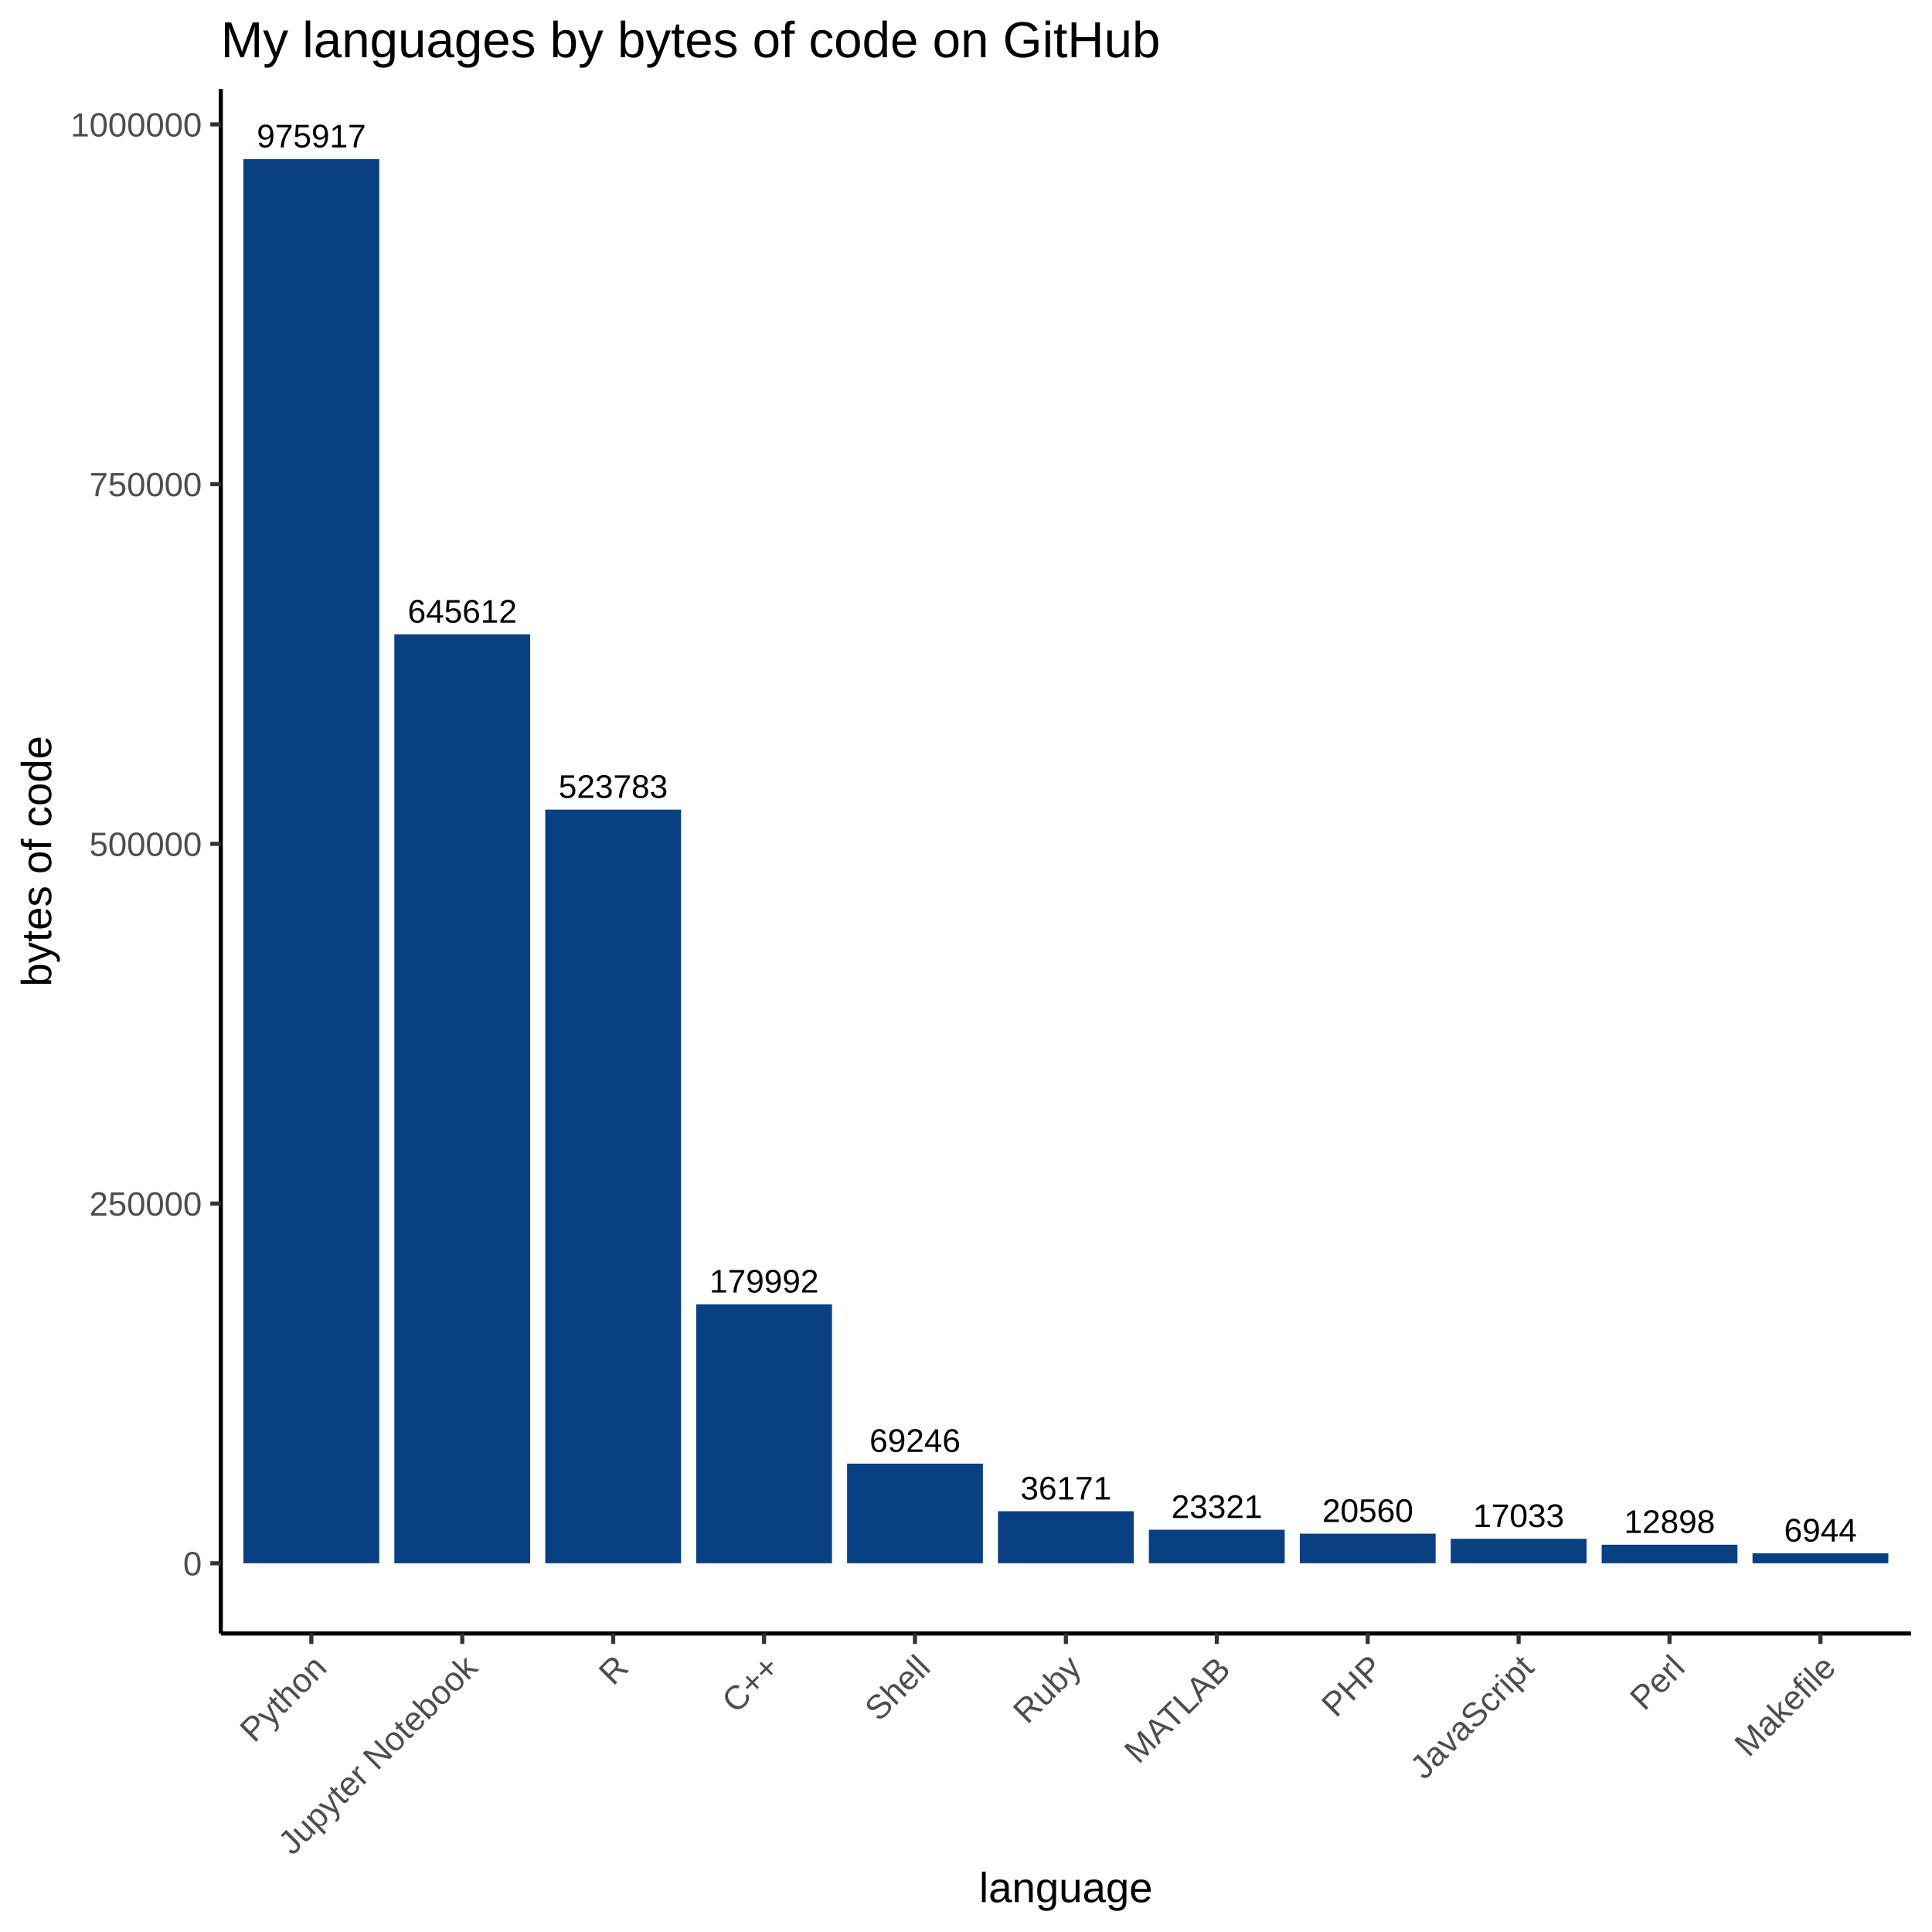
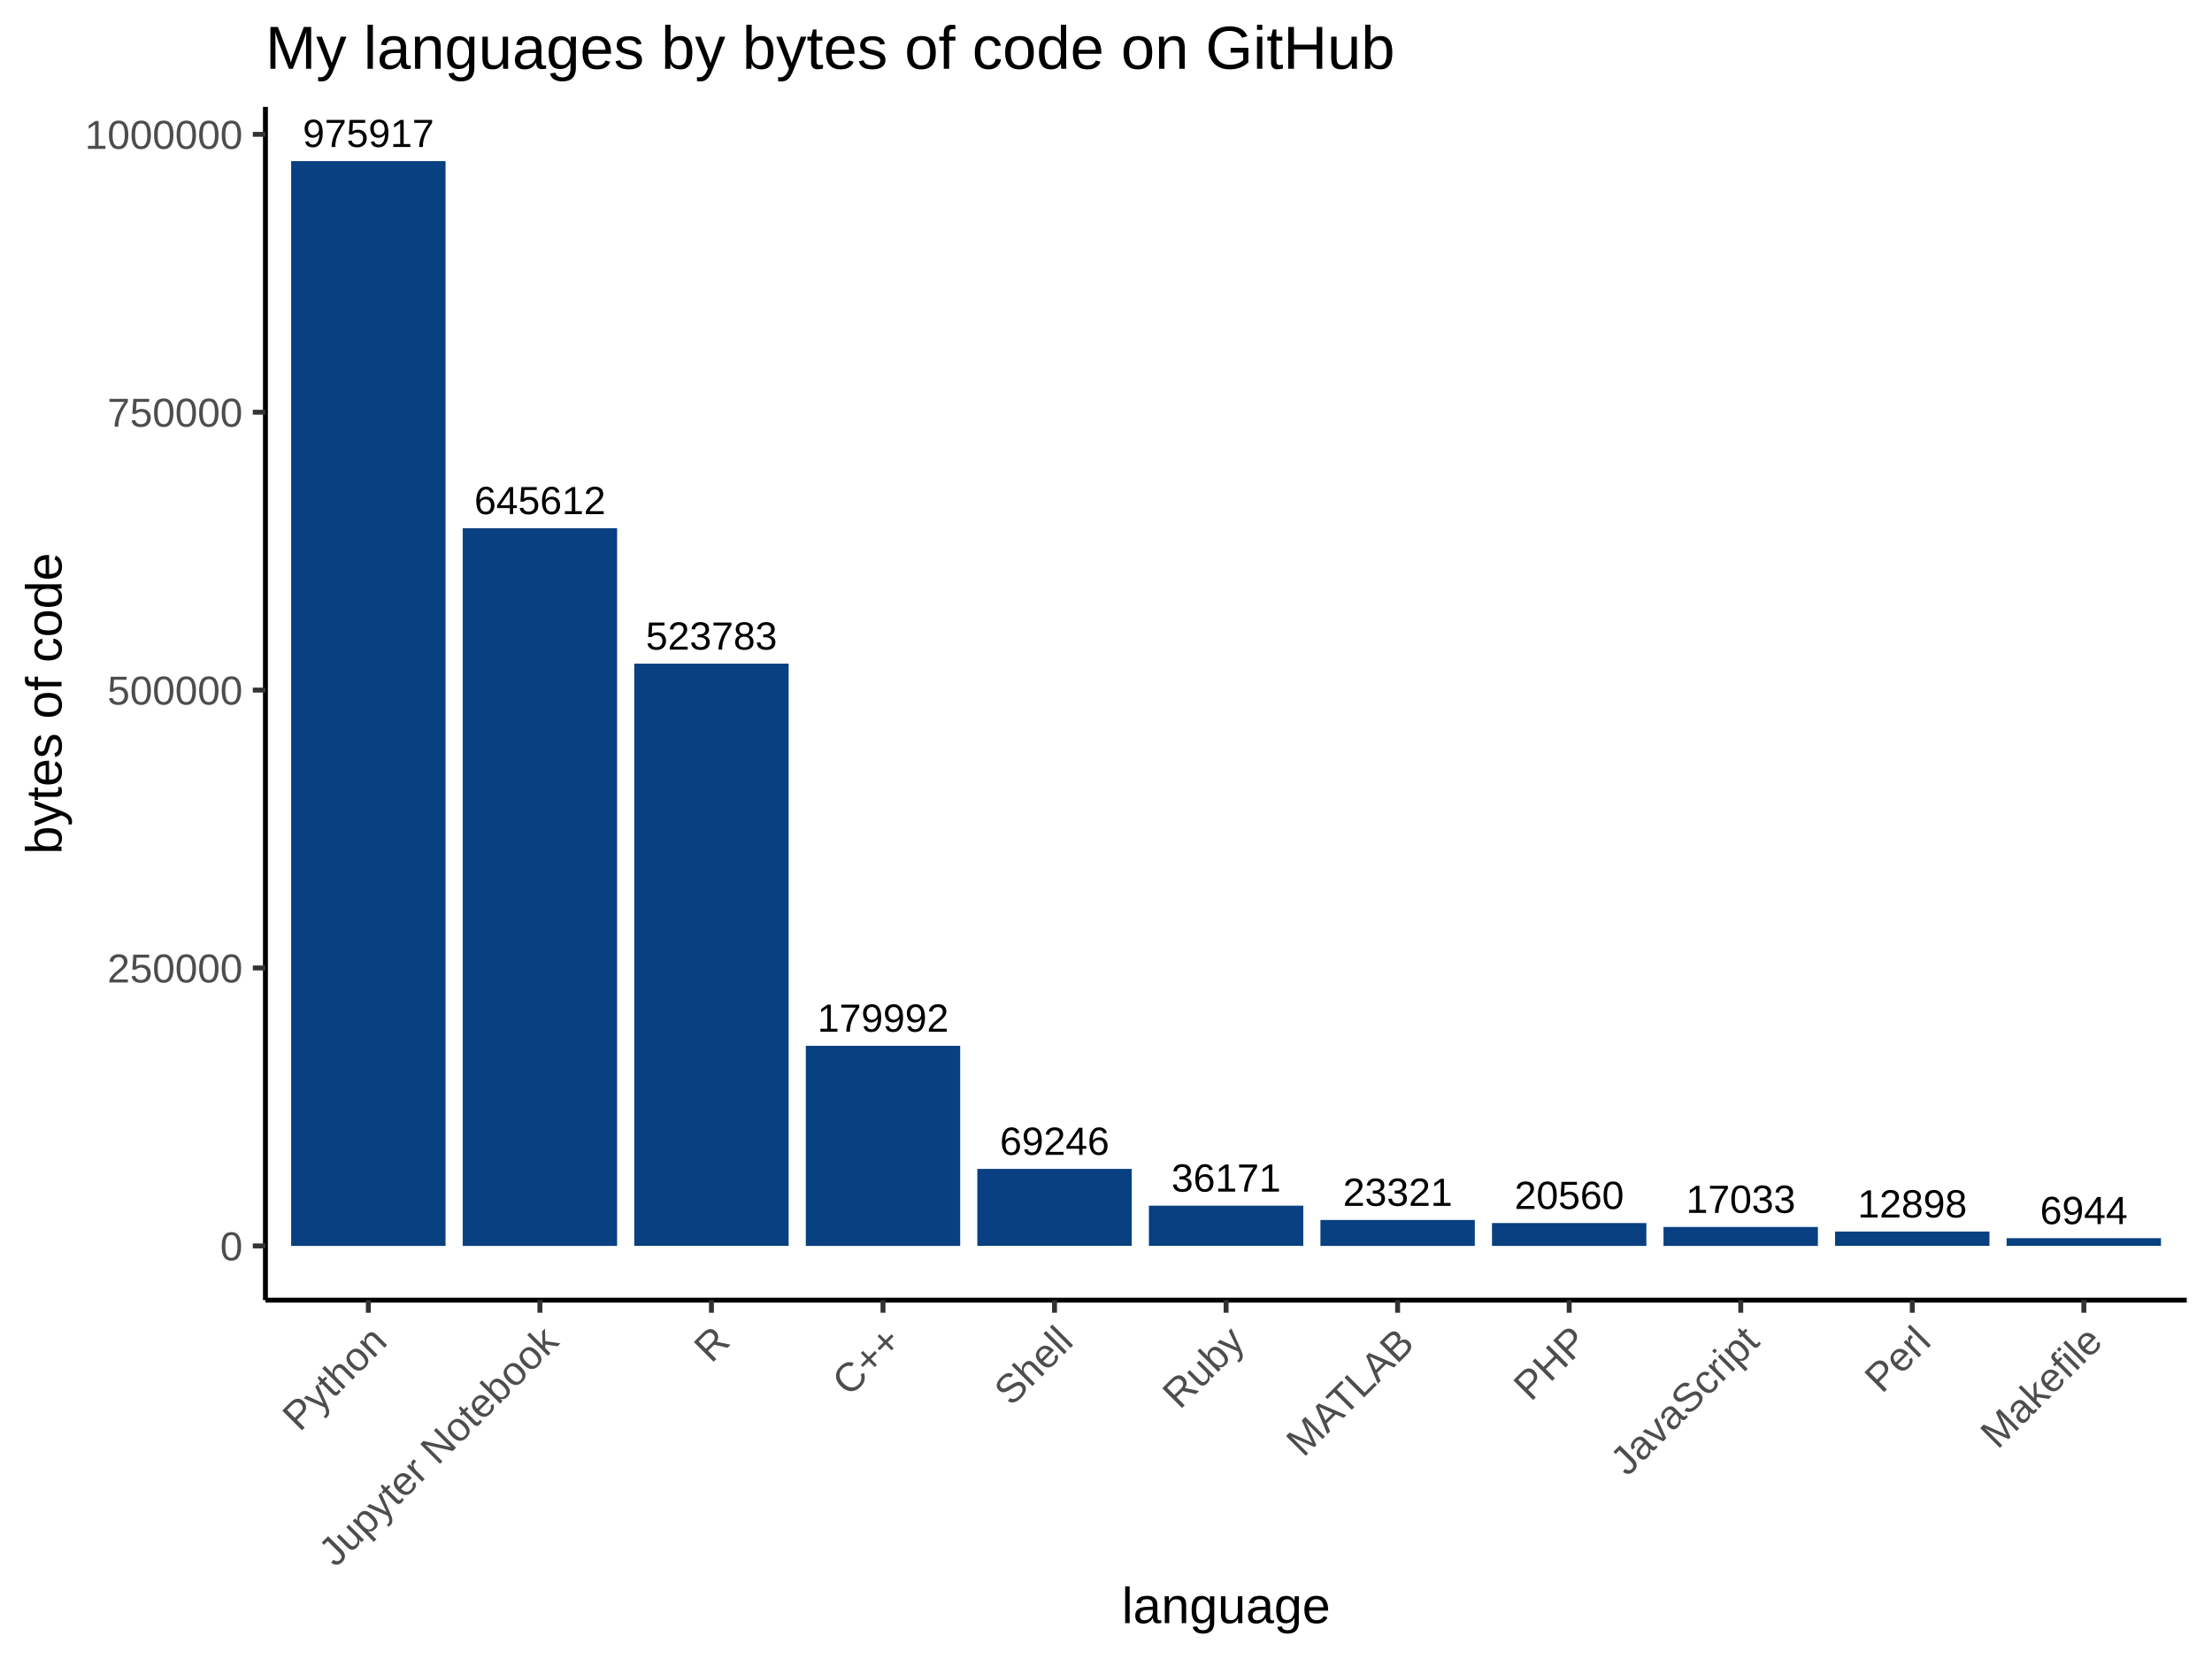
- <svg xmlns="http://www.w3.org/2000/svg" viewBox="0 0 504.00 504.00">
+ <svg xmlns="http://www.w3.org/2000/svg" viewBox="0 0 480.00 360.00">
  <defs>
    <style type="text/css">
    line, polyline, polygon, path, rect, circle {
      fill: none;
      stroke: #000000;
      stroke-linecap: round;
      stroke-linejoin: round;
      stroke-miterlimit: 10.00;
    }
  </style>
  </defs>
  <rect width="100%" height="100%" style="stroke: none; fill: #FFFFFF;" />
-   <rect x="0.00" y="0.00" width="504.00" height="504.00" style="stroke-width: 1.07; stroke: #FFFFFF; fill: #FFFFFF;" />
+   <rect x="0.00" y="0.00" width="480.00" height="360.00" style="stroke-width: 1.07; stroke: #FFFFFF; fill: #FFFFFF;" />
  <defs>
-     <clipPath id="cpNTcuNjB8NDk4LjUyfDQyNi4xM3wyMy4xOQ==">
-       <rect x="57.60" y="23.19" width="440.92" height="402.94" />
+     <clipPath id="cpNTcuNjB8NDc0LjUyfDI4Mi4xM3wyMy4xOQ==">
+       <rect x="57.60" y="23.19" width="416.92" height="258.94" />
    </clipPath>
  </defs>
-   <rect x="57.60" y="23.19" width="440.92" height="402.94" style="stroke-width: 1.07; stroke: none; fill: #FFFFFF;" clip-path="url(#cpNTcuNjB8NDk4LjUyfDQyNi4xM3wyMy4xOQ==)" />
-   <rect x="63.50" y="41.50" width="35.43" height="366.31" style="stroke-width: 1.07; stroke: none; stroke-linecap: square; stroke-linejoin: miter; fill: #084081;" clip-path="url(#cpNTcuNjB8NDk4LjUyfDQyNi4xM3wyMy4xOQ==)" />
-   <rect x="102.87" y="165.48" width="35.43" height="242.33" style="stroke-width: 1.07; stroke: none; stroke-linecap: square; stroke-linejoin: miter; fill: #084081;" clip-path="url(#cpNTcuNjB8NDk4LjUyfDQyNi4xM3wyMy4xOQ==)" />
-   <rect x="142.24" y="211.21" width="35.43" height="196.60" style="stroke-width: 1.07; stroke: none; stroke-linecap: square; stroke-linejoin: miter; fill: #084081;" clip-path="url(#cpNTcuNjB8NDk4LjUyfDQyNi4xM3wyMy4xOQ==)" />
-   <rect x="181.61" y="340.25" width="35.43" height="67.56" style="stroke-width: 1.07; stroke: none; stroke-linecap: square; stroke-linejoin: miter; fill: #084081;" clip-path="url(#cpNTcuNjB8NDk4LjUyfDQyNi4xM3wyMy4xOQ==)" />
-   <rect x="220.98" y="381.82" width="35.43" height="25.99" style="stroke-width: 1.07; stroke: none; stroke-linecap: square; stroke-linejoin: miter; fill: #084081;" clip-path="url(#cpNTcuNjB8NDk4LjUyfDQyNi4xM3wyMy4xOQ==)" />
-   <rect x="260.34" y="394.23" width="35.43" height="13.58" style="stroke-width: 1.07; stroke: none; stroke-linecap: square; stroke-linejoin: miter; fill: #084081;" clip-path="url(#cpNTcuNjB8NDk4LjUyfDQyNi4xM3wyMy4xOQ==)" />
-   <rect x="299.71" y="399.06" width="35.43" height="8.75" style="stroke-width: 1.07; stroke: none; stroke-linecap: square; stroke-linejoin: miter; fill: #084081;" clip-path="url(#cpNTcuNjB8NDk4LjUyfDQyNi4xM3wyMy4xOQ==)" />
-   <rect x="339.08" y="400.09" width="35.43" height="7.72" style="stroke-width: 1.07; stroke: none; stroke-linecap: square; stroke-linejoin: miter; fill: #084081;" clip-path="url(#cpNTcuNjB8NDk4LjUyfDQyNi4xM3wyMy4xOQ==)" />
-   <rect x="378.45" y="401.42" width="35.43" height="6.39" style="stroke-width: 1.07; stroke: none; stroke-linecap: square; stroke-linejoin: miter; fill: #084081;" clip-path="url(#cpNTcuNjB8NDk4LjUyfDQyNi4xM3wyMy4xOQ==)" />
-   <rect x="417.82" y="402.97" width="35.43" height="4.84" style="stroke-width: 1.07; stroke: none; stroke-linecap: square; stroke-linejoin: miter; fill: #084081;" clip-path="url(#cpNTcuNjB8NDk4LjUyfDQyNi4xM3wyMy4xOQ==)" />
-   <rect x="457.18" y="405.20" width="35.43" height="2.61" style="stroke-width: 1.07; stroke: none; stroke-linecap: square; stroke-linejoin: miter; fill: #084081;" clip-path="url(#cpNTcuNjB8NDk4LjUyfDQyNi4xM3wyMy4xOQ==)" />
-   <g clip-path="url(#cpNTcuNjB8NDk4LjUyfDQyNi4xM3wyMy4xOQ==)">
-     <text x="185.08" y="337.19" style="font-size: 8.54px; font-family: Arial;" textLength="28.48px" lengthAdjust="spacingAndGlyphs">179992</text>
+   <rect x="57.60" y="23.19" width="416.92" height="258.94" style="stroke-width: 1.07; stroke: none; fill: #FFFFFF;" clip-path="url(#cpNTcuNjB8NDc0LjUyfDI4Mi4xM3wyMy4xOQ==)" />
+   <rect x="63.18" y="34.96" width="33.50" height="235.40" style="stroke-width: 1.07; stroke: none; stroke-linecap: square; stroke-linejoin: miter; fill: #084081;" clip-path="url(#cpNTcuNjB8NDc0LjUyfDI4Mi4xM3wyMy4xOQ==)" />
+   <rect x="100.41" y="114.63" width="33.50" height="155.73" style="stroke-width: 1.07; stroke: none; stroke-linecap: square; stroke-linejoin: miter; fill: #084081;" clip-path="url(#cpNTcuNjB8NDc0LjUyfDI4Mi4xM3wyMy4xOQ==)" />
+   <rect x="137.63" y="144.01" width="33.50" height="126.34" style="stroke-width: 1.07; stroke: none; stroke-linecap: square; stroke-linejoin: miter; fill: #084081;" clip-path="url(#cpNTcuNjB8NDc0LjUyfDI4Mi4xM3wyMy4xOQ==)" />
+   <rect x="174.86" y="226.94" width="33.50" height="43.42" style="stroke-width: 1.07; stroke: none; stroke-linecap: square; stroke-linejoin: miter; fill: #084081;" clip-path="url(#cpNTcuNjB8NDc0LjUyfDI4Mi4xM3wyMy4xOQ==)" />
+   <rect x="212.08" y="253.65" width="33.50" height="16.70" style="stroke-width: 1.07; stroke: none; stroke-linecap: square; stroke-linejoin: miter; fill: #084081;" clip-path="url(#cpNTcuNjB8NDc0LjUyfDI4Mi4xM3wyMy4xOQ==)" />
+   <rect x="249.31" y="261.63" width="33.50" height="8.72" style="stroke-width: 1.07; stroke: none; stroke-linecap: square; stroke-linejoin: miter; fill: #084081;" clip-path="url(#cpNTcuNjB8NDc0LjUyfDI4Mi4xM3wyMy4xOQ==)" />
+   <rect x="286.53" y="264.73" width="33.50" height="5.63" style="stroke-width: 1.07; stroke: none; stroke-linecap: square; stroke-linejoin: miter; fill: #084081;" clip-path="url(#cpNTcuNjB8NDc0LjUyfDI4Mi4xM3wyMy4xOQ==)" />
+   <rect x="323.76" y="265.40" width="33.50" height="4.96" style="stroke-width: 1.07; stroke: none; stroke-linecap: square; stroke-linejoin: miter; fill: #084081;" clip-path="url(#cpNTcuNjB8NDc0LjUyfDI4Mi4xM3wyMy4xOQ==)" />
+   <rect x="360.98" y="266.25" width="33.50" height="4.11" style="stroke-width: 1.07; stroke: none; stroke-linecap: square; stroke-linejoin: miter; fill: #084081;" clip-path="url(#cpNTcuNjB8NDc0LjUyfDI4Mi4xM3wyMy4xOQ==)" />
+   <rect x="398.21" y="267.24" width="33.50" height="3.11" style="stroke-width: 1.07; stroke: none; stroke-linecap: square; stroke-linejoin: miter; fill: #084081;" clip-path="url(#cpNTcuNjB8NDc0LjUyfDI4Mi4xM3wyMy4xOQ==)" />
+   <rect x="435.43" y="268.68" width="33.50" height="1.67" style="stroke-width: 1.07; stroke: none; stroke-linecap: square; stroke-linejoin: miter; fill: #084081;" clip-path="url(#cpNTcuNjB8NDc0LjUyfDI4Mi4xM3wyMy4xOQ==)" />
+   <g clip-path="url(#cpNTcuNjB8NDc0LjUyfDI4Mi4xM3wyMy4xOQ==)">
+     <text x="177.37" y="223.88" style="font-size: 8.54px; font-family: Arial;" textLength="28.48px" lengthAdjust="spacingAndGlyphs">179992</text>
  </g>
-   <g clip-path="url(#cpNTcuNjB8NDk4LjUyfDQyNi4xM3wyMy4xOQ==)">
-     <text x="384.30" y="398.36" style="font-size: 8.54px; font-family: Arial;" textLength="23.74px" lengthAdjust="spacingAndGlyphs">17033</text>
+   <g clip-path="url(#cpNTcuNjB8NDc0LjUyfDI4Mi4xM3wyMy4xOQ==)">
+     <text x="365.87" y="263.19" style="font-size: 8.54px; font-family: Arial;" textLength="23.74px" lengthAdjust="spacingAndGlyphs">17033</text>
  </g>
-   <g clip-path="url(#cpNTcuNjB8NDk4LjUyfDQyNi4xM3wyMy4xOQ==)">
-     <text x="106.35" y="162.43" style="font-size: 8.54px; font-family: Arial;" textLength="28.48px" lengthAdjust="spacingAndGlyphs">645612</text>
+   <g clip-path="url(#cpNTcuNjB8NDc0LjUyfDI4Mi4xM3wyMy4xOQ==)">
+     <text x="102.92" y="111.57" style="font-size: 8.54px; font-family: Arial;" textLength="28.48px" lengthAdjust="spacingAndGlyphs">645612</text>
  </g>
-   <g clip-path="url(#cpNTcuNjB8NDk4LjUyfDQyNi4xM3wyMy4xOQ==)">
-     <text x="465.41" y="402.15" style="font-size: 8.54px; font-family: Arial;" textLength="18.99px" lengthAdjust="spacingAndGlyphs">6944</text>
+   <g clip-path="url(#cpNTcuNjB8NDc0LjUyfDI4Mi4xM3wyMy4xOQ==)">
+     <text x="442.69" y="265.63" style="font-size: 8.54px; font-family: Arial;" textLength="18.99px" lengthAdjust="spacingAndGlyphs">6944</text>
  </g>
-   <g clip-path="url(#cpNTcuNjB8NDk4LjUyfDQyNi4xM3wyMy4xOQ==)">
-     <text x="305.56" y="396.00" style="font-size: 8.54px; font-family: Arial;" textLength="23.74px" lengthAdjust="spacingAndGlyphs">23321</text>
+   <g clip-path="url(#cpNTcuNjB8NDc0LjUyfDI4Mi4xM3wyMy4xOQ==)">
+     <text x="291.42" y="261.67" style="font-size: 8.54px; font-family: Arial;" textLength="23.74px" lengthAdjust="spacingAndGlyphs">23321</text>
  </g>
-   <g clip-path="url(#cpNTcuNjB8NDk4LjUyfDQyNi4xM3wyMy4xOQ==)">
-     <text x="423.66" y="399.91" style="font-size: 8.54px; font-family: Arial;" textLength="23.74px" lengthAdjust="spacingAndGlyphs">12898</text>
+   <g clip-path="url(#cpNTcuNjB8NDc0LjUyfDI4Mi4xM3wyMy4xOQ==)">
+     <text x="403.09" y="264.19" style="font-size: 8.54px; font-family: Arial;" textLength="23.74px" lengthAdjust="spacingAndGlyphs">12898</text>
  </g>
-   <g clip-path="url(#cpNTcuNjB8NDk4LjUyfDQyNi4xM3wyMy4xOQ==)">
-     <text x="344.93" y="397.04" style="font-size: 8.54px; font-family: Arial;" textLength="23.74px" lengthAdjust="spacingAndGlyphs">20560</text>
+   <g clip-path="url(#cpNTcuNjB8NDc0LjUyfDI4Mi4xM3wyMy4xOQ==)">
+     <text x="328.64" y="262.34" style="font-size: 8.54px; font-family: Arial;" textLength="23.74px" lengthAdjust="spacingAndGlyphs">20560</text>
  </g>
-   <g clip-path="url(#cpNTcuNjB8NDk4LjUyfDQyNi4xM3wyMy4xOQ==)">
-     <text x="66.98" y="38.45" style="font-size: 8.54px; font-family: Arial;" textLength="28.48px" lengthAdjust="spacingAndGlyphs">975917</text>
+   <g clip-path="url(#cpNTcuNjB8NDc0LjUyfDI4Mi4xM3wyMy4xOQ==)">
+     <text x="65.69" y="31.90" style="font-size: 8.54px; font-family: Arial;" textLength="28.48px" lengthAdjust="spacingAndGlyphs">975917</text>
  </g>
-   <g clip-path="url(#cpNTcuNjB8NDk4LjUyfDQyNi4xM3wyMy4xOQ==)">
-     <text x="145.71" y="208.15" style="font-size: 8.54px; font-family: Arial;" textLength="28.48px" lengthAdjust="spacingAndGlyphs">523783</text>
+   <g clip-path="url(#cpNTcuNjB8NDc0LjUyfDI4Mi4xM3wyMy4xOQ==)">
+     <text x="140.14" y="140.96" style="font-size: 8.54px; font-family: Arial;" textLength="28.48px" lengthAdjust="spacingAndGlyphs">523783</text>
  </g>
-   <g clip-path="url(#cpNTcuNjB8NDk4LjUyfDQyNi4xM3wyMy4xOQ==)">
-     <text x="266.19" y="391.18" style="font-size: 8.54px; font-family: Arial;" textLength="23.74px" lengthAdjust="spacingAndGlyphs">36171</text>
+   <g clip-path="url(#cpNTcuNjB8NDc0LjUyfDI4Mi4xM3wyMy4xOQ==)">
+     <text x="254.19" y="258.58" style="font-size: 8.54px; font-family: Arial;" textLength="23.74px" lengthAdjust="spacingAndGlyphs">36171</text>
  </g>
-   <g clip-path="url(#cpNTcuNjB8NDk4LjUyfDQyNi4xM3wyMy4xOQ==)">
-     <text x="226.82" y="378.76" style="font-size: 8.54px; font-family: Arial;" textLength="23.74px" lengthAdjust="spacingAndGlyphs">69246</text>
+   <g clip-path="url(#cpNTcuNjB8NDc0LjUyfDI4Mi4xM3wyMy4xOQ==)">
+     <text x="216.97" y="250.60" style="font-size: 8.54px; font-family: Arial;" textLength="23.74px" lengthAdjust="spacingAndGlyphs">69246</text>
  </g>
  <defs>
-     <clipPath id="cpMC4wMHw1MDQuMDB8NTA0LjAwfDAuMDA=">
-       <rect x="0.00" y="0.00" width="504.00" height="504.00" />
+     <clipPath id="cpMC4wMHw0ODAuMDB8MzYwLjAwfDAuMDA=">
+       <rect x="0.00" y="0.00" width="480.00" height="360.00" />
    </clipPath>
  </defs>
-   <polyline points="57.60,426.13 57.60,23.19 " style="stroke-width: 1.07; stroke-linecap: butt;" clip-path="url(#cpMC4wMHw1MDQuMDB8NTA0LjAwfDAuMDA=)" />
-   <g clip-path="url(#cpMC4wMHw1MDQuMDB8NTA0LjAwfDAuMDA=)">
-     <text x="47.77" y="410.96" style="font-size: 8.80px; fill: #4D4D4D; font-family: Arial;" textLength="4.89px" lengthAdjust="spacingAndGlyphs">0</text>
+   <polyline points="57.60,282.13 57.60,23.19 " style="stroke-width: 1.07; stroke-linecap: butt;" clip-path="url(#cpMC4wMHw0ODAuMDB8MzYwLjAwfDAuMDA=)" />
+   <g clip-path="url(#cpMC4wMHw0ODAuMDB8MzYwLjAwfDAuMDA=)">
+     <text x="47.77" y="273.50" style="font-size: 8.80px; fill: #4D4D4D; font-family: Arial;" textLength="4.89px" lengthAdjust="spacingAndGlyphs">0</text>
  </g>
-   <g clip-path="url(#cpMC4wMHw1MDQuMDB8NTA0LjAwfDAuMDA=)">
-     <text x="23.30" y="317.12" style="font-size: 8.80px; fill: #4D4D4D; font-family: Arial;" textLength="29.36px" lengthAdjust="spacingAndGlyphs">250000</text>
+   <g clip-path="url(#cpMC4wMHw0ODAuMDB8MzYwLjAwfDAuMDA=)">
+     <text x="23.30" y="213.20" style="font-size: 8.80px; fill: #4D4D4D; font-family: Arial;" textLength="29.36px" lengthAdjust="spacingAndGlyphs">250000</text>
  </g>
-   <g clip-path="url(#cpMC4wMHw1MDQuMDB8NTA0LjAwfDAuMDA=)">
-     <text x="23.30" y="223.29" style="font-size: 8.80px; fill: #4D4D4D; font-family: Arial;" textLength="29.36px" lengthAdjust="spacingAndGlyphs">500000</text>
+   <g clip-path="url(#cpMC4wMHw0ODAuMDB8MzYwLjAwfDAuMDA=)">
+     <text x="23.30" y="152.90" style="font-size: 8.80px; fill: #4D4D4D; font-family: Arial;" textLength="29.36px" lengthAdjust="spacingAndGlyphs">500000</text>
  </g>
-   <g clip-path="url(#cpMC4wMHw1MDQuMDB8NTA0LjAwfDAuMDA=)">
-     <text x="23.30" y="129.45" style="font-size: 8.80px; fill: #4D4D4D; font-family: Arial;" textLength="29.36px" lengthAdjust="spacingAndGlyphs">750000</text>
+   <g clip-path="url(#cpMC4wMHw0ODAuMDB8MzYwLjAwfDAuMDA=)">
+     <text x="23.30" y="92.60" style="font-size: 8.80px; fill: #4D4D4D; font-family: Arial;" textLength="29.36px" lengthAdjust="spacingAndGlyphs">750000</text>
  </g>
-   <g clip-path="url(#cpMC4wMHw1MDQuMDB8NTA0LjAwfDAuMDA=)">
-     <text x="18.41" y="35.61" style="font-size: 8.80px; fill: #4D4D4D; font-family: Arial;" textLength="34.26px" lengthAdjust="spacingAndGlyphs">1000000</text>
+   <g clip-path="url(#cpMC4wMHw0ODAuMDB8MzYwLjAwfDAuMDA=)">
+     <text x="18.41" y="32.30" style="font-size: 8.80px; fill: #4D4D4D; font-family: Arial;" textLength="34.26px" lengthAdjust="spacingAndGlyphs">1000000</text>
  </g>
-   <polyline points="54.86,407.81 57.60,407.81 " style="stroke-width: 1.07; stroke: #333333; stroke-linecap: butt;" clip-path="url(#cpMC4wMHw1MDQuMDB8NTA0LjAwfDAuMDA=)" />
-   <polyline points="54.86,313.97 57.60,313.97 " style="stroke-width: 1.07; stroke: #333333; stroke-linecap: butt;" clip-path="url(#cpMC4wMHw1MDQuMDB8NTA0LjAwfDAuMDA=)" />
-   <polyline points="54.86,220.14 57.60,220.14 " style="stroke-width: 1.07; stroke: #333333; stroke-linecap: butt;" clip-path="url(#cpMC4wMHw1MDQuMDB8NTA0LjAwfDAuMDA=)" />
-   <polyline points="54.86,126.30 57.60,126.30 " style="stroke-width: 1.07; stroke: #333333; stroke-linecap: butt;" clip-path="url(#cpMC4wMHw1MDQuMDB8NTA0LjAwfDAuMDA=)" />
-   <polyline points="54.86,32.46 57.60,32.46 " style="stroke-width: 1.07; stroke: #333333; stroke-linecap: butt;" clip-path="url(#cpMC4wMHw1MDQuMDB8NTA0LjAwfDAuMDA=)" />
-   <polyline points="57.60,426.13 498.52,426.13 " style="stroke-width: 1.07; stroke-linecap: butt;" clip-path="url(#cpMC4wMHw1MDQuMDB8NTA0LjAwfDAuMDA=)" />
-   <polyline points="81.22,428.86 81.22,426.13 " style="stroke-width: 1.07; stroke: #333333; stroke-linecap: butt;" clip-path="url(#cpMC4wMHw1MDQuMDB8NTA0LjAwfDAuMDA=)" />
-   <polyline points="120.59,428.86 120.59,426.13 " style="stroke-width: 1.07; stroke: #333333; stroke-linecap: butt;" clip-path="url(#cpMC4wMHw1MDQuMDB8NTA0LjAwfDAuMDA=)" />
-   <polyline points="159.96,428.86 159.96,426.13 " style="stroke-width: 1.07; stroke: #333333; stroke-linecap: butt;" clip-path="url(#cpMC4wMHw1MDQuMDB8NTA0LjAwfDAuMDA=)" />
-   <polyline points="199.32,428.86 199.32,426.13 " style="stroke-width: 1.07; stroke: #333333; stroke-linecap: butt;" clip-path="url(#cpMC4wMHw1MDQuMDB8NTA0LjAwfDAuMDA=)" />
-   <polyline points="238.69,428.86 238.69,426.13 " style="stroke-width: 1.07; stroke: #333333; stroke-linecap: butt;" clip-path="url(#cpMC4wMHw1MDQuMDB8NTA0LjAwfDAuMDA=)" />
-   <polyline points="278.06,428.86 278.06,426.13 " style="stroke-width: 1.07; stroke: #333333; stroke-linecap: butt;" clip-path="url(#cpMC4wMHw1MDQuMDB8NTA0LjAwfDAuMDA=)" />
-   <polyline points="317.43,428.86 317.43,426.13 " style="stroke-width: 1.07; stroke: #333333; stroke-linecap: butt;" clip-path="url(#cpMC4wMHw1MDQuMDB8NTA0LjAwfDAuMDA=)" />
-   <polyline points="356.80,428.86 356.80,426.13 " style="stroke-width: 1.07; stroke: #333333; stroke-linecap: butt;" clip-path="url(#cpMC4wMHw1MDQuMDB8NTA0LjAwfDAuMDA=)" />
-   <polyline points="396.16,428.86 396.16,426.13 " style="stroke-width: 1.07; stroke: #333333; stroke-linecap: butt;" clip-path="url(#cpMC4wMHw1MDQuMDB8NTA0LjAwfDAuMDA=)" />
-   <polyline points="435.53,428.86 435.53,426.13 " style="stroke-width: 1.07; stroke: #333333; stroke-linecap: butt;" clip-path="url(#cpMC4wMHw1MDQuMDB8NTA0LjAwfDAuMDA=)" />
-   <polyline points="474.90,428.86 474.90,426.13 " style="stroke-width: 1.07; stroke: #333333; stroke-linecap: butt;" clip-path="url(#cpMC4wMHw1MDQuMDB8NTA0LjAwfDAuMDA=)" />
-   <g clip-path="url(#cpMC4wMHw1MDQuMDB8NTA0LjAwfDAuMDA=)">
-     <text transform="translate(66.30,454.88) rotate(-45)" style="font-size: 8.80px; fill: #4D4D4D; font-family: Arial;" textLength="27.40px" lengthAdjust="spacingAndGlyphs">Python</text>
+   <polyline points="54.86,270.36 57.60,270.36 " style="stroke-width: 1.07; stroke: #333333; stroke-linecap: butt;" clip-path="url(#cpMC4wMHw0ODAuMDB8MzYwLjAwfDAuMDA=)" />
+   <polyline points="54.86,210.05 57.60,210.05 " style="stroke-width: 1.07; stroke: #333333; stroke-linecap: butt;" clip-path="url(#cpMC4wMHw0ODAuMDB8MzYwLjAwfDAuMDA=)" />
+   <polyline points="54.86,149.75 57.60,149.75 " style="stroke-width: 1.07; stroke: #333333; stroke-linecap: butt;" clip-path="url(#cpMC4wMHw0ODAuMDB8MzYwLjAwfDAuMDA=)" />
+   <polyline points="54.86,89.45 57.60,89.45 " style="stroke-width: 1.07; stroke: #333333; stroke-linecap: butt;" clip-path="url(#cpMC4wMHw0ODAuMDB8MzYwLjAwfDAuMDA=)" />
+   <polyline points="54.86,29.15 57.60,29.15 " style="stroke-width: 1.07; stroke: #333333; stroke-linecap: butt;" clip-path="url(#cpMC4wMHw0ODAuMDB8MzYwLjAwfDAuMDA=)" />
+   <polyline points="57.60,282.13 474.52,282.13 " style="stroke-width: 1.07; stroke-linecap: butt;" clip-path="url(#cpMC4wMHw0ODAuMDB8MzYwLjAwfDAuMDA=)" />
+   <polyline points="79.93,284.86 79.93,282.13 " style="stroke-width: 1.07; stroke: #333333; stroke-linecap: butt;" clip-path="url(#cpMC4wMHw0ODAuMDB8MzYwLjAwfDAuMDA=)" />
+   <polyline points="117.16,284.86 117.16,282.13 " style="stroke-width: 1.07; stroke: #333333; stroke-linecap: butt;" clip-path="url(#cpMC4wMHw0ODAuMDB8MzYwLjAwfDAuMDA=)" />
+   <polyline points="154.38,284.86 154.38,282.13 " style="stroke-width: 1.07; stroke: #333333; stroke-linecap: butt;" clip-path="url(#cpMC4wMHw0ODAuMDB8MzYwLjAwfDAuMDA=)" />
+   <polyline points="191.61,284.86 191.61,282.13 " style="stroke-width: 1.07; stroke: #333333; stroke-linecap: butt;" clip-path="url(#cpMC4wMHw0ODAuMDB8MzYwLjAwfDAuMDA=)" />
+   <polyline points="228.83,284.86 228.83,282.13 " style="stroke-width: 1.07; stroke: #333333; stroke-linecap: butt;" clip-path="url(#cpMC4wMHw0ODAuMDB8MzYwLjAwfDAuMDA=)" />
+   <polyline points="266.06,284.86 266.06,282.13 " style="stroke-width: 1.07; stroke: #333333; stroke-linecap: butt;" clip-path="url(#cpMC4wMHw0ODAuMDB8MzYwLjAwfDAuMDA=)" />
+   <polyline points="303.28,284.86 303.28,282.13 " style="stroke-width: 1.07; stroke: #333333; stroke-linecap: butt;" clip-path="url(#cpMC4wMHw0ODAuMDB8MzYwLjAwfDAuMDA=)" />
+   <polyline points="340.51,284.86 340.51,282.13 " style="stroke-width: 1.07; stroke: #333333; stroke-linecap: butt;" clip-path="url(#cpMC4wMHw0ODAuMDB8MzYwLjAwfDAuMDA=)" />
+   <polyline points="377.74,284.86 377.74,282.13 " style="stroke-width: 1.07; stroke: #333333; stroke-linecap: butt;" clip-path="url(#cpMC4wMHw0ODAuMDB8MzYwLjAwfDAuMDA=)" />
+   <polyline points="414.96,284.86 414.96,282.13 " style="stroke-width: 1.07; stroke: #333333; stroke-linecap: butt;" clip-path="url(#cpMC4wMHw0ODAuMDB8MzYwLjAwfDAuMDA=)" />
+   <polyline points="452.19,284.86 452.19,282.13 " style="stroke-width: 1.07; stroke: #333333; stroke-linecap: butt;" clip-path="url(#cpMC4wMHw0ODAuMDB8MzYwLjAwfDAuMDA=)" />
+   <g clip-path="url(#cpMC4wMHw0ODAuMDB8MzYwLjAwfDAuMDA=)">
+     <text transform="translate(65.02,310.88) rotate(-45)" style="font-size: 8.80px; fill: #4D4D4D; font-family: Arial;" textLength="27.40px" lengthAdjust="spacingAndGlyphs">Python</text>
  </g>
-   <g clip-path="url(#cpMC4wMHw1MDQuMDB8NTA0LjAwfDAuMDA=)">
-     <text transform="translate(76.27,484.28) rotate(-45)" style="font-size: 8.80px; fill: #4D4D4D; font-family: Arial;" textLength="68.97px" lengthAdjust="spacingAndGlyphs">Jupyter Notebook</text>
+   <g clip-path="url(#cpMC4wMHw0ODAuMDB8MzYwLjAwfDAuMDA=)">
+     <text transform="translate(72.84,340.28) rotate(-45)" style="font-size: 8.80px; fill: #4D4D4D; font-family: Arial;" textLength="68.97px" lengthAdjust="spacingAndGlyphs">Jupyter Notebook</text>
  </g>
-   <g clip-path="url(#cpMC4wMHw1MDQuMDB8NTA0LjAwfDAuMDA=)">
-     <text transform="translate(159.92,440.00) rotate(-45)" style="font-size: 8.80px; fill: #4D4D4D; font-family: Arial;" textLength="6.36px" lengthAdjust="spacingAndGlyphs">R</text>
+   <g clip-path="url(#cpMC4wMHw0ODAuMDB8MzYwLjAwfDAuMDA=)">
+     <text transform="translate(154.34,296.00) rotate(-45)" style="font-size: 8.80px; fill: #4D4D4D; font-family: Arial;" textLength="6.36px" lengthAdjust="spacingAndGlyphs">R</text>
  </g>
-   <g clip-path="url(#cpMC4wMHw1MDQuMDB8NTA0LjAwfDAuMDA=)">
-     <text transform="translate(192.02,447.27) rotate(-45)" style="font-size: 8.80px; fill: #4D4D4D; font-family: Arial;" textLength="16.63px" lengthAdjust="spacingAndGlyphs">C++</text>
+   <g clip-path="url(#cpMC4wMHw0ODAuMDB8MzYwLjAwfDAuMDA=)">
+     <text transform="translate(184.30,303.27) rotate(-45)" style="font-size: 8.80px; fill: #4D4D4D; font-family: Arial;" textLength="16.63px" lengthAdjust="spacingAndGlyphs">C++</text>
  </g>
-   <g clip-path="url(#cpMC4wMHw1MDQuMDB8NTA0LjAwfDAuMDA=)">
-     <text transform="translate(229.31,449.35) rotate(-45)" style="font-size: 8.80px; fill: #4D4D4D; font-family: Arial;" textLength="19.57px" lengthAdjust="spacingAndGlyphs">Shell</text>
+   <g clip-path="url(#cpMC4wMHw0ODAuMDB8MzYwLjAwfDAuMDA=)">
+     <text transform="translate(219.45,305.35) rotate(-45)" style="font-size: 8.80px; fill: #4D4D4D; font-family: Arial;" textLength="19.57px" lengthAdjust="spacingAndGlyphs">Shell</text>
  </g>
-   <g clip-path="url(#cpMC4wMHw1MDQuMDB8NTA0LjAwfDAuMDA=)">
-     <text transform="translate(267.99,450.04) rotate(-45)" style="font-size: 8.80px; fill: #4D4D4D; font-family: Arial;" textLength="20.54px" lengthAdjust="spacingAndGlyphs">Ruby</text>
+   <g clip-path="url(#cpMC4wMHw0ODAuMDB8MzYwLjAwfDAuMDA=)">
+     <text transform="translate(255.99,306.04) rotate(-45)" style="font-size: 8.80px; fill: #4D4D4D; font-family: Arial;" textLength="20.54px" lengthAdjust="spacingAndGlyphs">Ruby</text>
  </g>
-   <g clip-path="url(#cpMC4wMHw1MDQuMDB8NTA0LjAwfDAuMDA=)">
-     <text transform="translate(296.99,460.41) rotate(-45)" style="font-size: 8.80px; fill: #4D4D4D; font-family: Arial;" textLength="35.21px" lengthAdjust="spacingAndGlyphs">MATLAB</text>
+   <g clip-path="url(#cpMC4wMHw0ODAuMDB8MzYwLjAwfDAuMDA=)">
+     <text transform="translate(282.84,316.41) rotate(-45)" style="font-size: 8.80px; fill: #4D4D4D; font-family: Arial;" textLength="35.21px" lengthAdjust="spacingAndGlyphs">MATLAB</text>
  </g>
-   <g clip-path="url(#cpMC4wMHw1MDQuMDB8NTA0LjAwfDAuMDA=)">
-     <text transform="translate(348.46,448.31) rotate(-45)" style="font-size: 8.80px; fill: #4D4D4D; font-family: Arial;" textLength="18.09px" lengthAdjust="spacingAndGlyphs">PHP</text>
+   <g clip-path="url(#cpMC4wMHw0ODAuMDB8MzYwLjAwfDAuMDA=)">
+     <text transform="translate(332.17,304.31) rotate(-45)" style="font-size: 8.80px; fill: #4D4D4D; font-family: Arial;" textLength="18.09px" lengthAdjust="spacingAndGlyphs">PHP</text>
  </g>
-   <g clip-path="url(#cpMC4wMHw1MDQuMDB8NTA0LjAwfDAuMDA=)">
-     <text transform="translate(371.57,464.56) rotate(-45)" style="font-size: 8.80px; fill: #4D4D4D; font-family: Arial;" textLength="41.08px" lengthAdjust="spacingAndGlyphs">JavaScript</text>
+   <g clip-path="url(#cpMC4wMHw0ODAuMDB8MzYwLjAwfDAuMDA=)">
+     <text transform="translate(353.14,320.56) rotate(-45)" style="font-size: 8.80px; fill: #4D4D4D; font-family: Arial;" textLength="41.08px" lengthAdjust="spacingAndGlyphs">JavaScript</text>
  </g>
-   <g clip-path="url(#cpMC4wMHw1MDQuMDB8NTA0LjAwfDAuMDA=)">
-     <text transform="translate(428.92,446.58) rotate(-45)" style="font-size: 8.80px; fill: #4D4D4D; font-family: Arial;" textLength="15.65px" lengthAdjust="spacingAndGlyphs">Perl</text>
+   <g clip-path="url(#cpMC4wMHw0ODAuMDB8MzYwLjAwfDAuMDA=)">
+     <text transform="translate(408.35,302.58) rotate(-45)" style="font-size: 8.80px; fill: #4D4D4D; font-family: Arial;" textLength="15.65px" lengthAdjust="spacingAndGlyphs">Perl</text>
  </g>
-   <g clip-path="url(#cpMC4wMHw1MDQuMDB8NTA0LjAwfDAuMDA=)">
-     <text transform="translate(456.18,458.68) rotate(-45)" style="font-size: 8.80px; fill: #4D4D4D; font-family: Arial;" textLength="32.77px" lengthAdjust="spacingAndGlyphs">Makefile</text>
+   <g clip-path="url(#cpMC4wMHw0ODAuMDB8MzYwLjAwfDAuMDA=)">
+     <text transform="translate(433.47,314.68) rotate(-45)" style="font-size: 8.80px; fill: #4D4D4D; font-family: Arial;" textLength="32.77px" lengthAdjust="spacingAndGlyphs">Makefile</text>
  </g>
-   <g clip-path="url(#cpMC4wMHw1MDQuMDB8NTA0LjAwfDAuMDA=)">
-     <text x="255.43" y="496.21" style="font-size: 11.00px; font-family: Arial;" textLength="45.27px" lengthAdjust="spacingAndGlyphs">language</text>
+   <g clip-path="url(#cpMC4wMHw0ODAuMDB8MzYwLjAwfDAuMDA=)">
+     <text x="243.43" y="352.21" style="font-size: 11.00px; font-family: Arial;" textLength="45.27px" lengthAdjust="spacingAndGlyphs">language</text>
  </g>
-   <g clip-path="url(#cpMC4wMHw1MDQuMDB8NTA0LjAwfDAuMDA=)">
-     <text transform="translate(13.35,257.37) rotate(-90)" style="font-size: 11.00px; font-family: Arial;" textLength="65.43px" lengthAdjust="spacingAndGlyphs">bytes of code</text>
+   <g clip-path="url(#cpMC4wMHw0ODAuMDB8MzYwLjAwfDAuMDA=)">
+     <text transform="translate(13.35,185.37) rotate(-90)" style="font-size: 11.00px; font-family: Arial;" textLength="65.43px" lengthAdjust="spacingAndGlyphs">bytes of code</text>
  </g>
-   <g clip-path="url(#cpMC4wMHw1MDQuMDB8NTA0LjAwfDAuMDA=)">
+   <g clip-path="url(#cpMC4wMHw0ODAuMDB8MzYwLjAwfDAuMDA=)">
    <text x="57.60" y="14.93" style="font-size: 13.20px; font-family: Arial;" textLength="245.08px" lengthAdjust="spacingAndGlyphs">My languages by bytes of code on GitHub</text>
  </g>
</svg>
